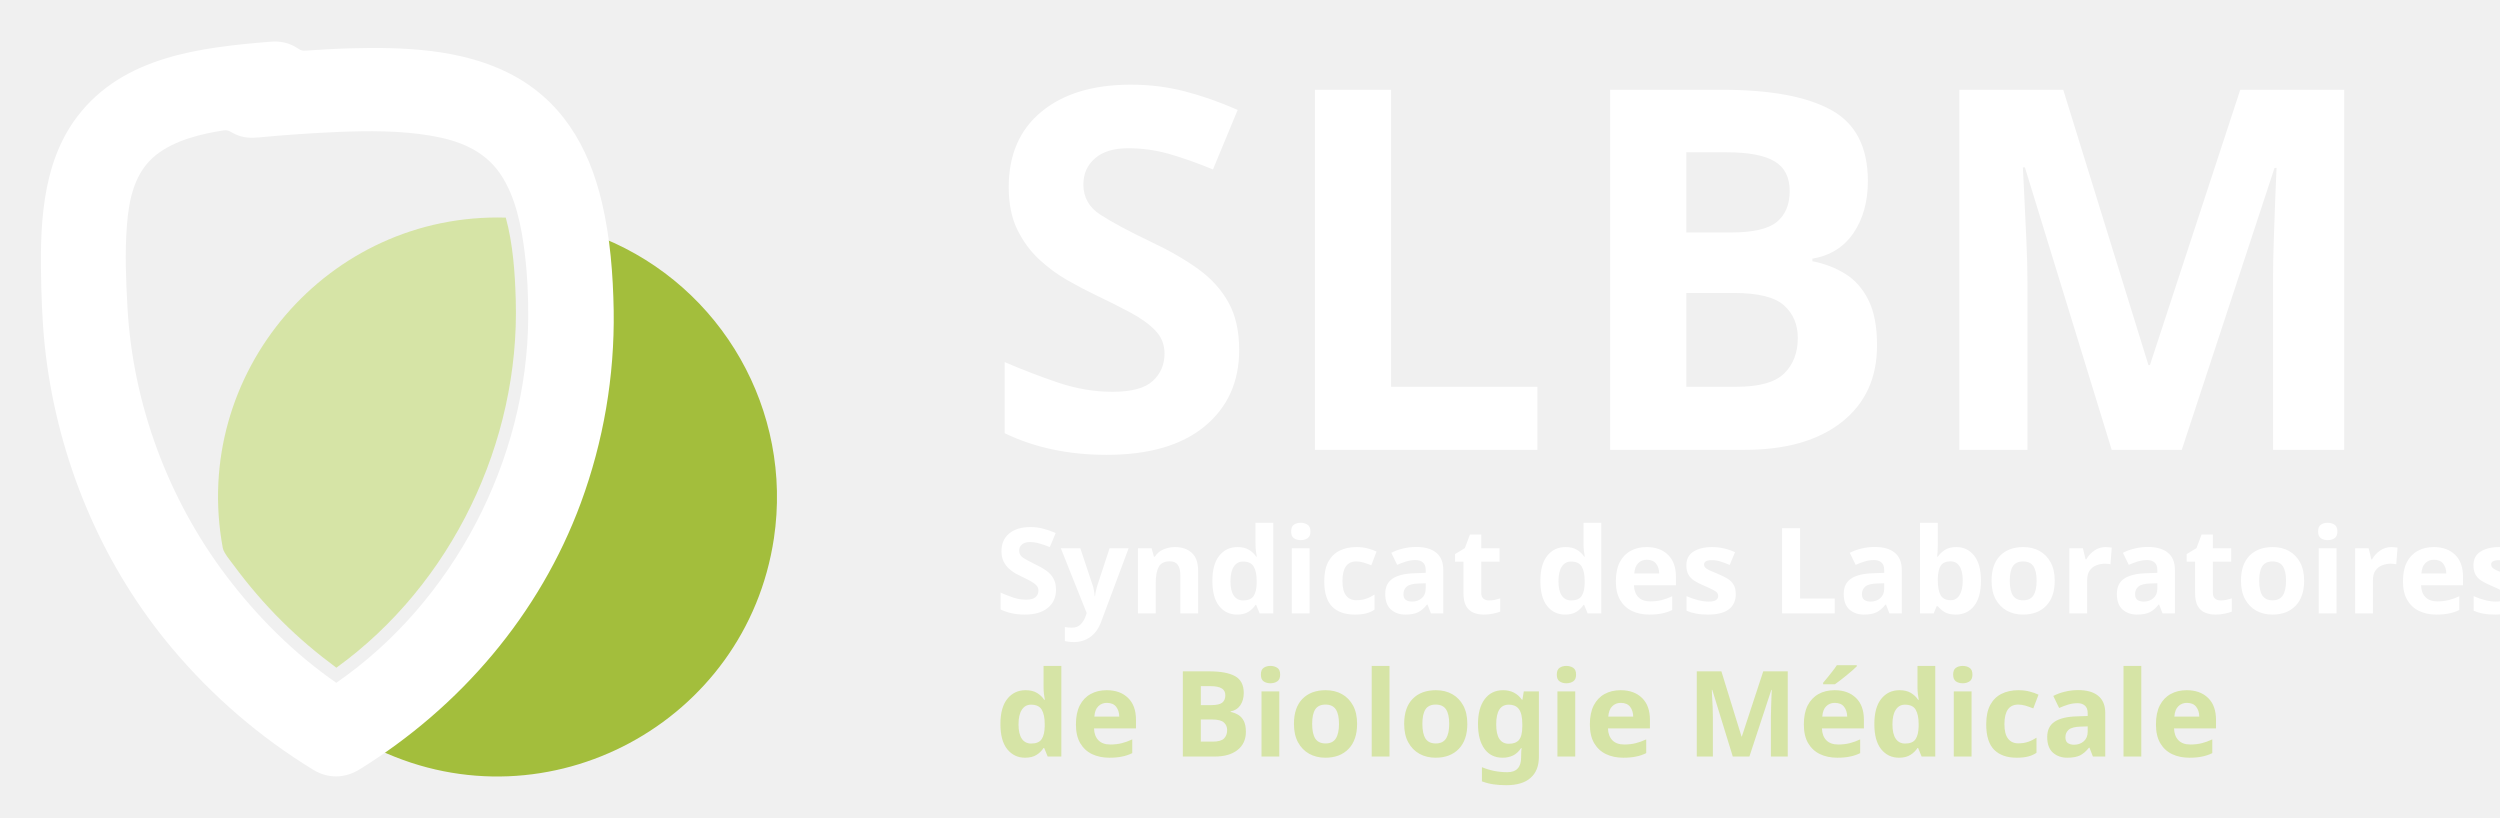
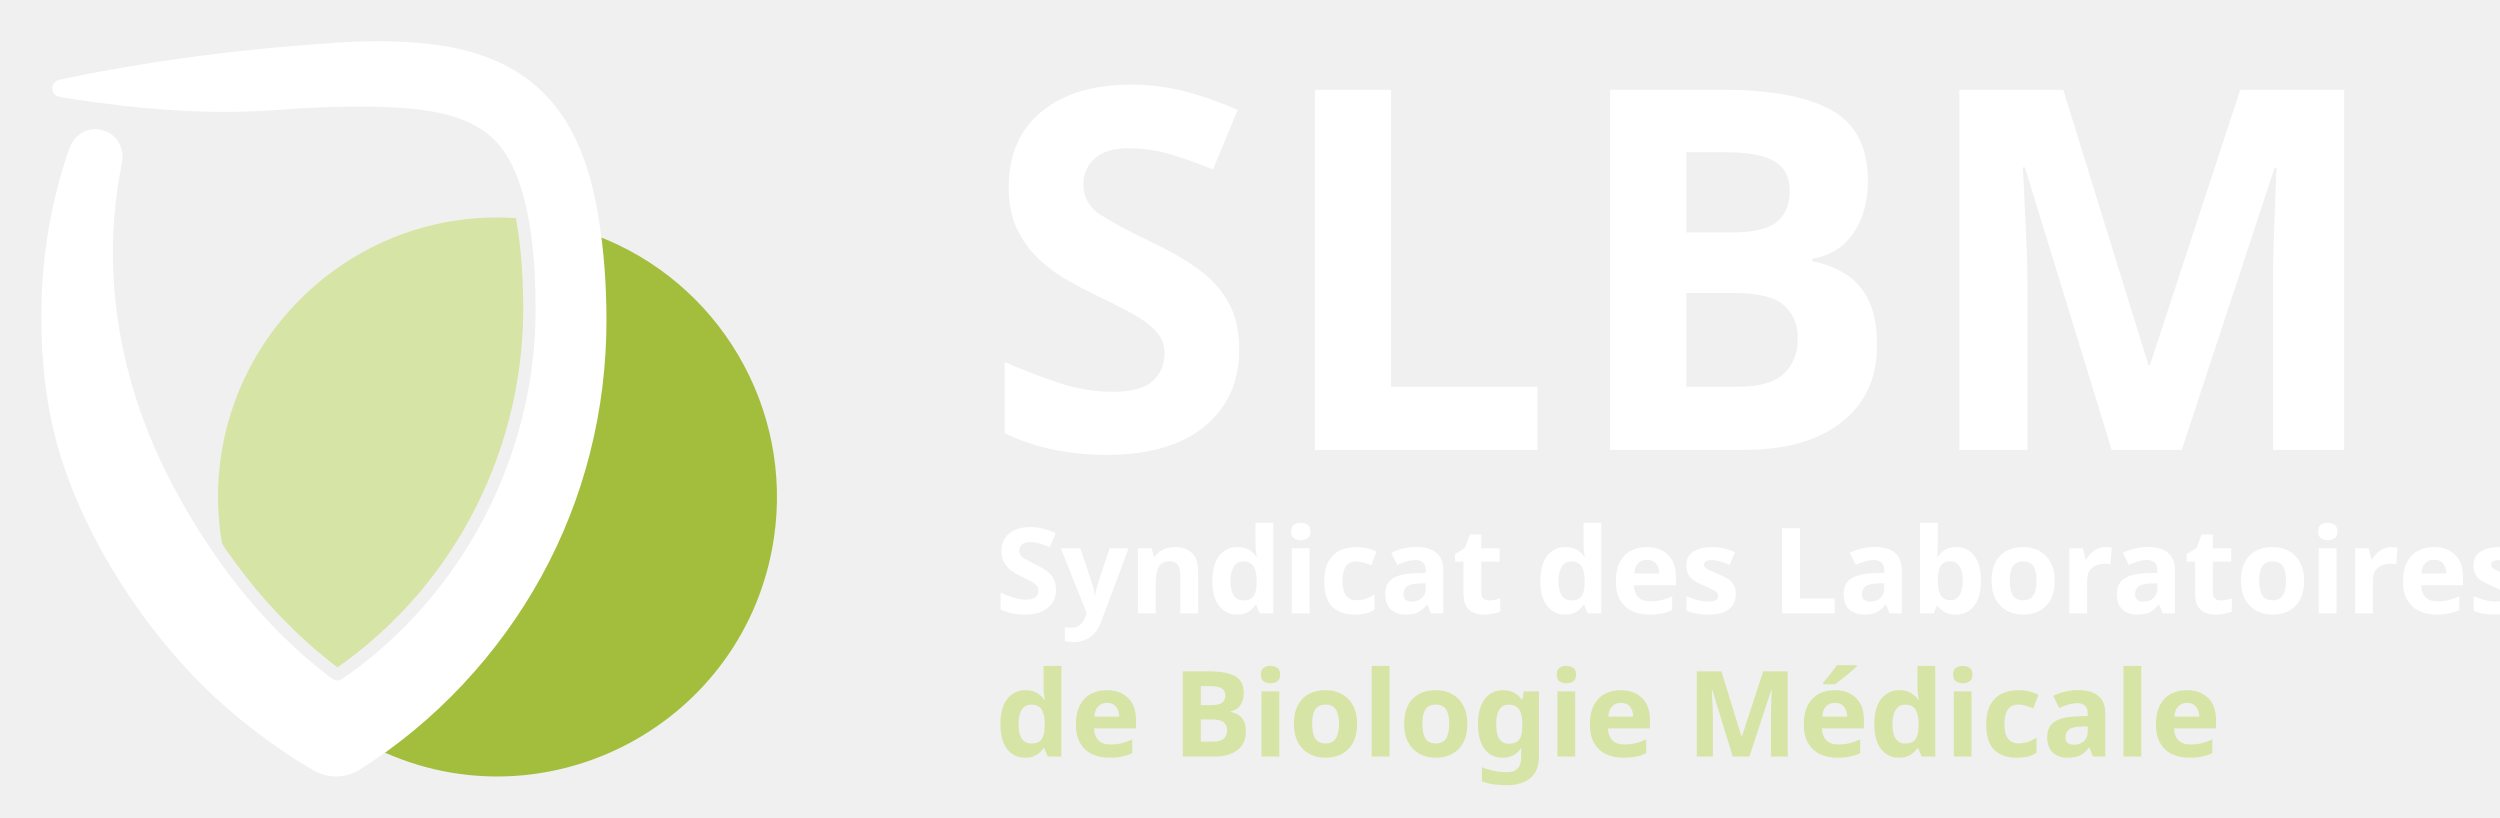
<svg xmlns="http://www.w3.org/2000/svg" viewBox="0 0 366.8 120" role="img" aria-label="SLBM, Syndicat des Laboratoires de Biologie Médicale">
-   <path d="M88.47 34.94 C89.44 41.89 89.5 49.13 88.68 56.1 C86.1 78.16 73.89 97.55 55.64 110.05 C80.44 121.65 109.5 106.05 113.55 78.98 C116.34 60.29 105.97 42.07 88.47 34.94 Z" fill="#A3BE3C" />
-   <path d="M49.35 97.97 C66.29 85.73 76.29 64.85 75.67 44.02 C75.56 40.03 75.26 35.78 74.21 31.93 C48.12 31.16 27.92 54.75 32.69 80.41 C32.83 81.13 33.81 82.28 34.28 82.92 C36.41 85.81 38.76 88.56 41.31 91.09 C43.83 93.61 46.49 95.84 49.35 97.97 Z" fill="#D6E4A6" />
-   <path d="M6.06 42.23 C6.16 46.04 6.38 49.82 6.92 53.59 C9.08 68.81 15.34 83.33 25.25 95.12 C31.15 102.14 38.1 108.13 45.92 112.92 C48.1 114.26 50.55 114.24 52.73 112.9 C67.52 103.76 79.18 90.16 85.22 73.79 C88.55 64.75 90.18 55.2 90.04 45.57 C89.95 40.28 89.53 34.85 88.31 29.69 C86.37 21.43 82.3 14.51 74.48 10.64 C67.47 7.17 59.06 6.88 51.39 7.09 C49.19 7.15 46.99 7.29 44.8 7.43 C44.09 7.48 43.91 7.2 43.34 6.88 C42.19 6.22 40.99 6.01 39.68 6.12 C29.41 6.96 18.06 8.26 11.34 17.1 C5.94 24.2 5.84 33.72 6.06 42.23 Z M49.34 100.18 C43.16 95.9 37.73 90.48 33.2 84.49 C24.64 73.16 19.48 59.25 18.7 45.07 C18.48 41.1 18.31 37.04 18.62 33.07 C18.92 29.21 19.73 25.21 22.95 22.69 C25.63 20.59 29.5 19.63 32.82 19.13 C33.57 19.02 33.86 19.4 34.49 19.68 C35.68 20.23 36.73 20.28 38.01 20.16 C41.85 19.79 45.73 19.53 49.58 19.36 C54.07 19.18 58.71 19.15 63.15 19.9 C67.19 20.57 70.98 21.98 73.38 25.48 C75.66 28.81 76.53 33.29 77 37.23 C77.38 40.33 77.52 43.49 77.5 46.61 C77.38 67.45 66.52 88.33 49.34 100.18 Z" fill="#FFFFFF" fill-rule="evenodd" />
+   <path d="M87.39 34.52 C89.25 49.03 87.93 63.38 82.24 76.93 C76.65 90.23 67.38 101.71 55.62 110.04 C80.41 121.65 109.47 106.07 113.54 79.01 C116.42 59.88 105.5 41.31 87.39 34.52 Z" fill="#A3BE3C" />
+   <path d="M49.51 97.92 C67.05 85.65 77.18 65.28 76.76 43.93 C76.68 39.95 76.42 35.91 75.69 32 C49.4 30.27 28.29 53.53 32.54 79.52 C32.63 80.07 33.66 81.35 34.03 81.86 C38.37 87.92 43.57 93.4 49.51 97.92 Z" fill="#D6E4A6" />
+   <path d="M9.06 11.62 C8.29 11.78 7.63 12.13 7.68 13.04 C7.74 14.02 8.51 14.21 9.31 14.33 C14.51 15.14 19.74 15.79 25 16.14 C30.28 16.49 35.4 16.52 40.68 16.13 C45.9 15.74 51.14 15.52 56.37 15.7 C61.29 15.87 67.33 16.42 71.36 19.49 C71.92 19.92 72.44 20.39 72.91 20.91 C77.95 26.41 78.58 38.29 78.58 45.48 C78.58 66.77 67.97 87.23 50.5 99.42 C49.58 100.06 49.23 99.97 48.37 99.31 C38.67 91.92 31.27 82.27 25.54 71.58 C19.82 60.92 16.56 49.13 16.56 37 C16.56 32.59 17.04 28.21 17.89 23.89 C18.31 21.79 17.21 19.72 15.1 19.12 C12.86 18.48 10.88 19.77 10.14 21.88 C7.41 29.72 6.06 38.02 6.06 46.32 C6.06 53.1 6.77 59.97 8.75 66.47 C10.73 72.96 13.72 79.17 17.32 84.92 C20.93 90.67 25.16 96.08 30 100.84 C32.43 103.22 35.02 105.44 37.73 107.49 C40.4 109.5 43.22 111.46 46.13 113.09 C48.24 114.27 50.73 114.2 52.78 112.92 C63.86 105.96 73.12 96.04 79.42 84.59 C85.77 73.05 88.98 60.17 88.98 47.01 C88.98 41.86 88.62 36.65 87.76 31.57 C86.91 26.54 85.47 21.47 82.62 17.17 C76.42 7.8 65.81 6.05 55.36 6.05 C51.46 6.05 47.57 6.38 43.68 6.69 C39.79 7 35.92 7.39 32.04 7.86 C24.33 8.8 16.66 10.03 9.06 11.62 Z" fill="#FFFFFF" />
  <text x="144" y="66" font-family="Nunito" font-weight="900" font-size="74" letter-spacing="1.5" fill="#FFFFFF">SLBM</text>
  <text x="146" y="90" font-family="Nunito" font-weight="700" font-size="17.5" fill="#FFFFFF">Syndicat des Laboratoires</text>
  <text x="146" y="111" font-family="Nunito" font-weight="700" font-size="17.5" fill="#D6E4A6">de Biologie Médicale</text>
</svg>
